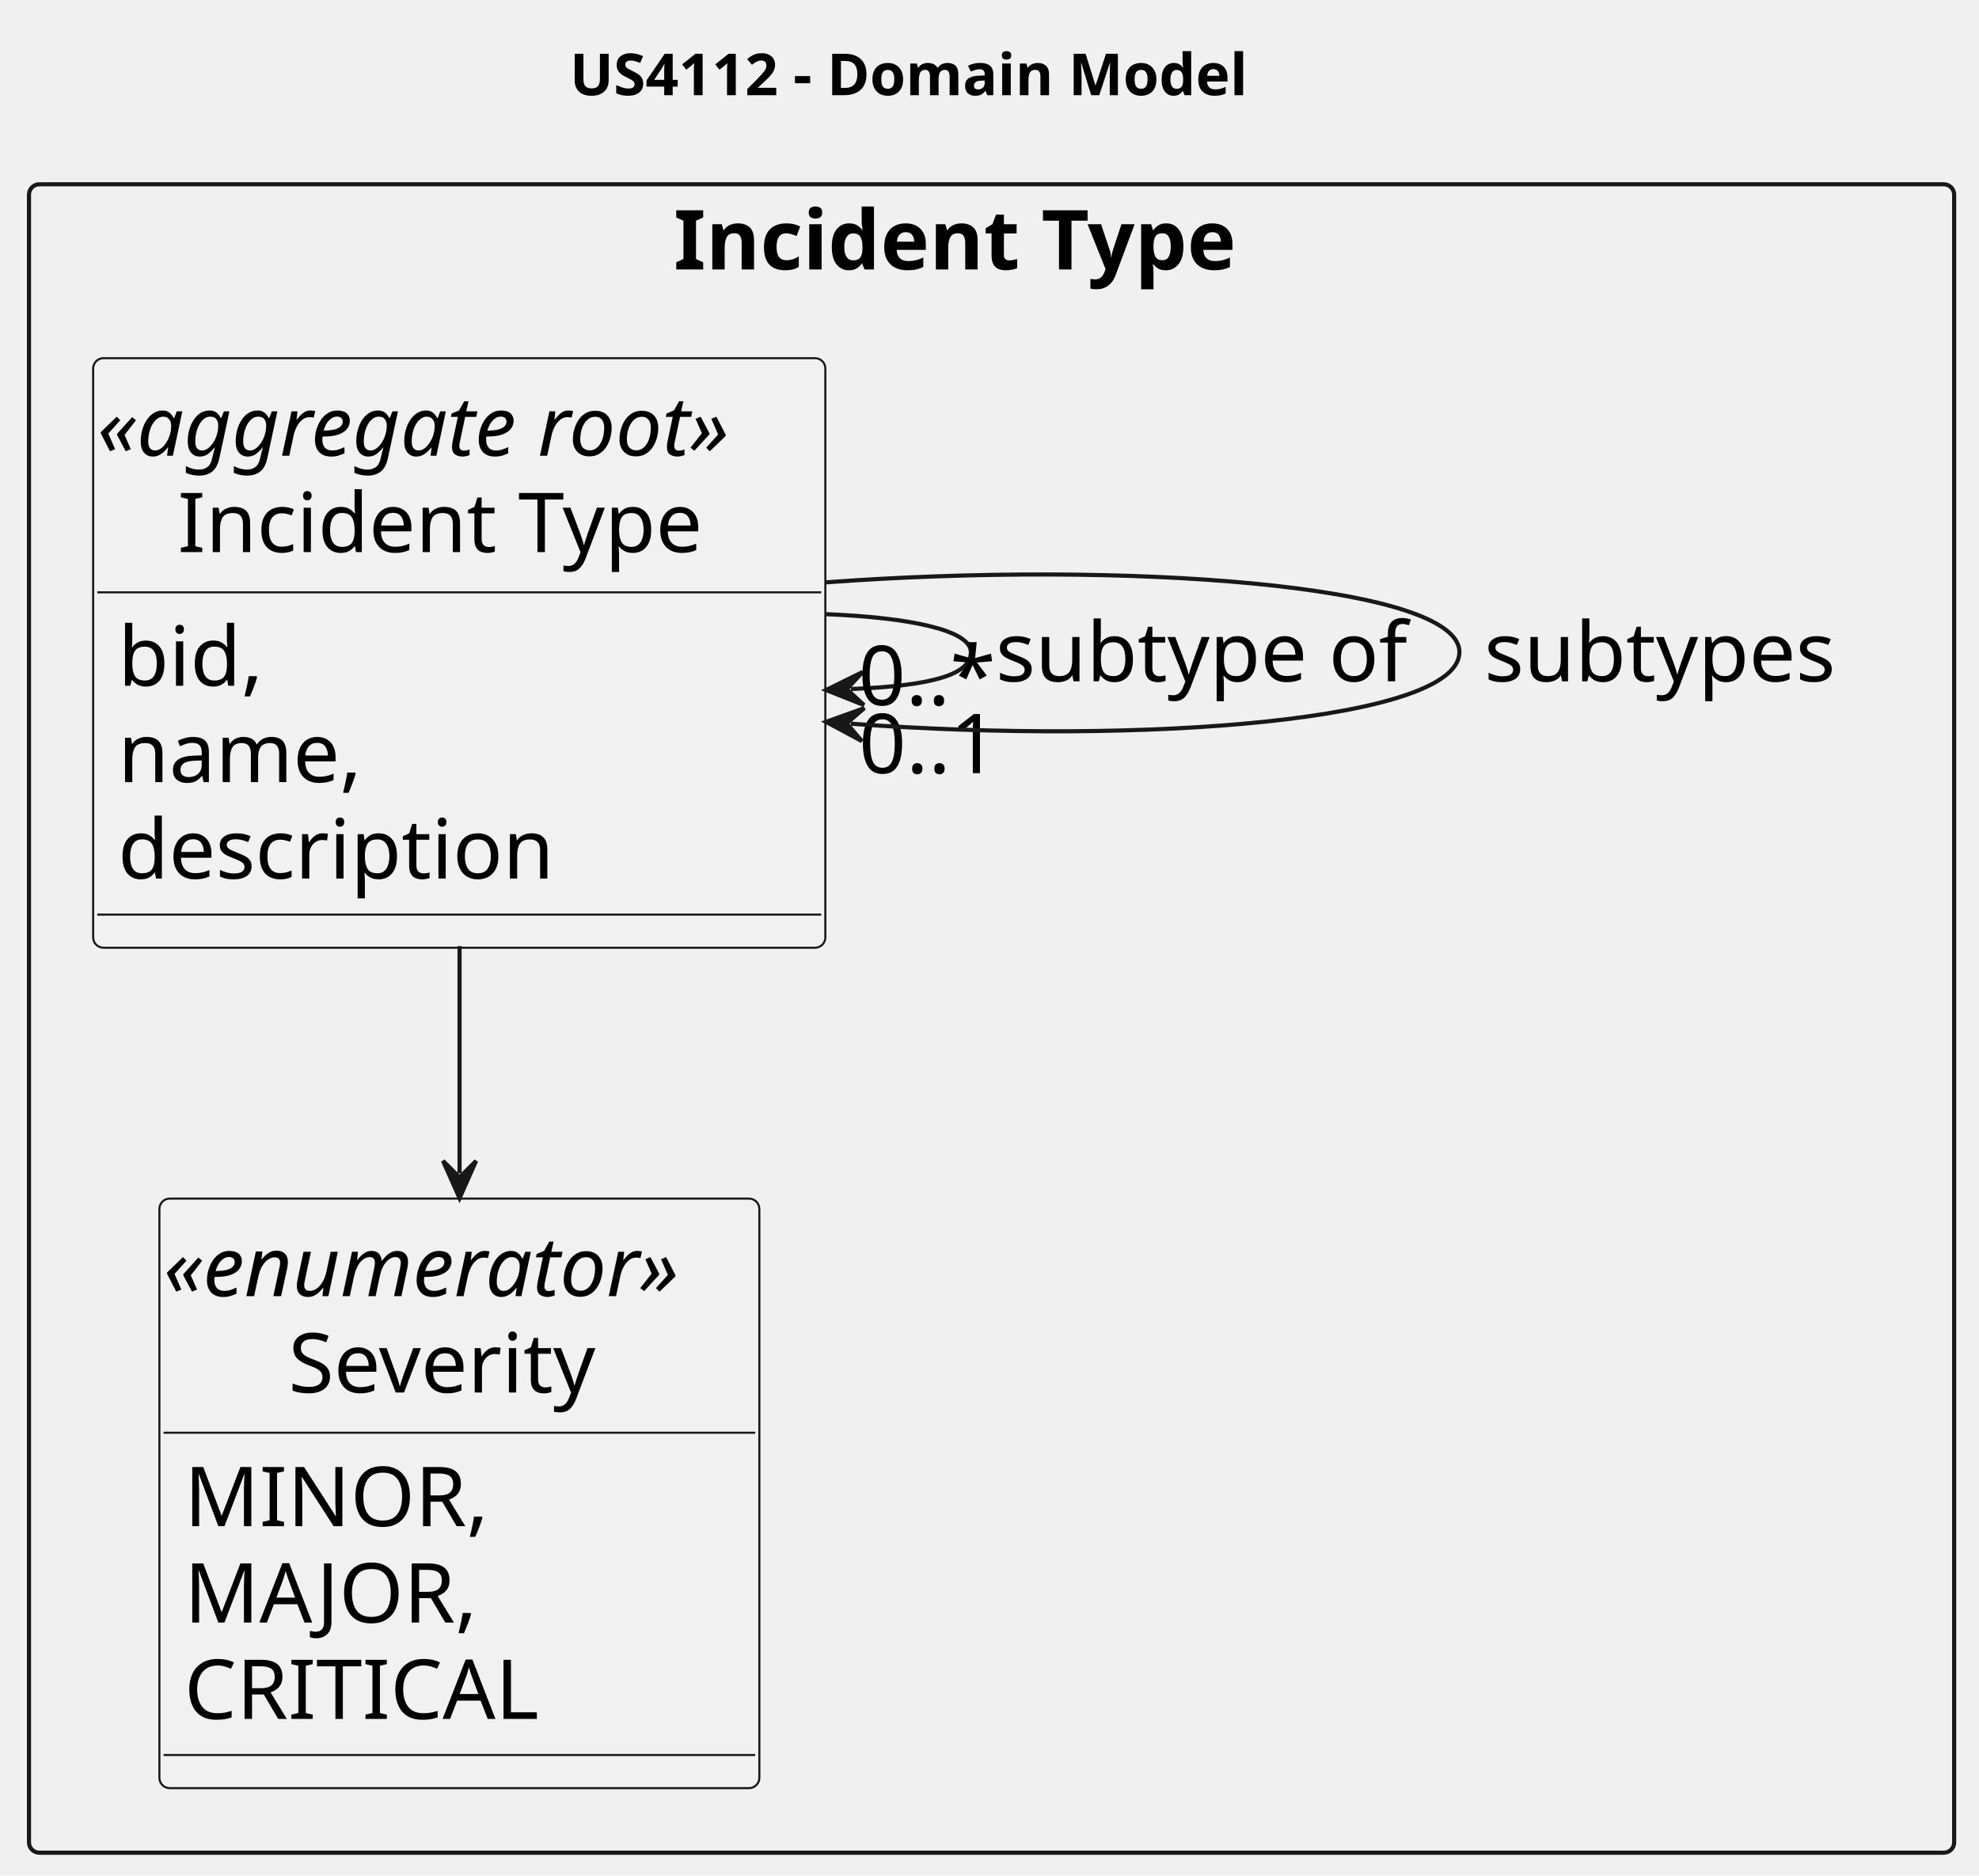
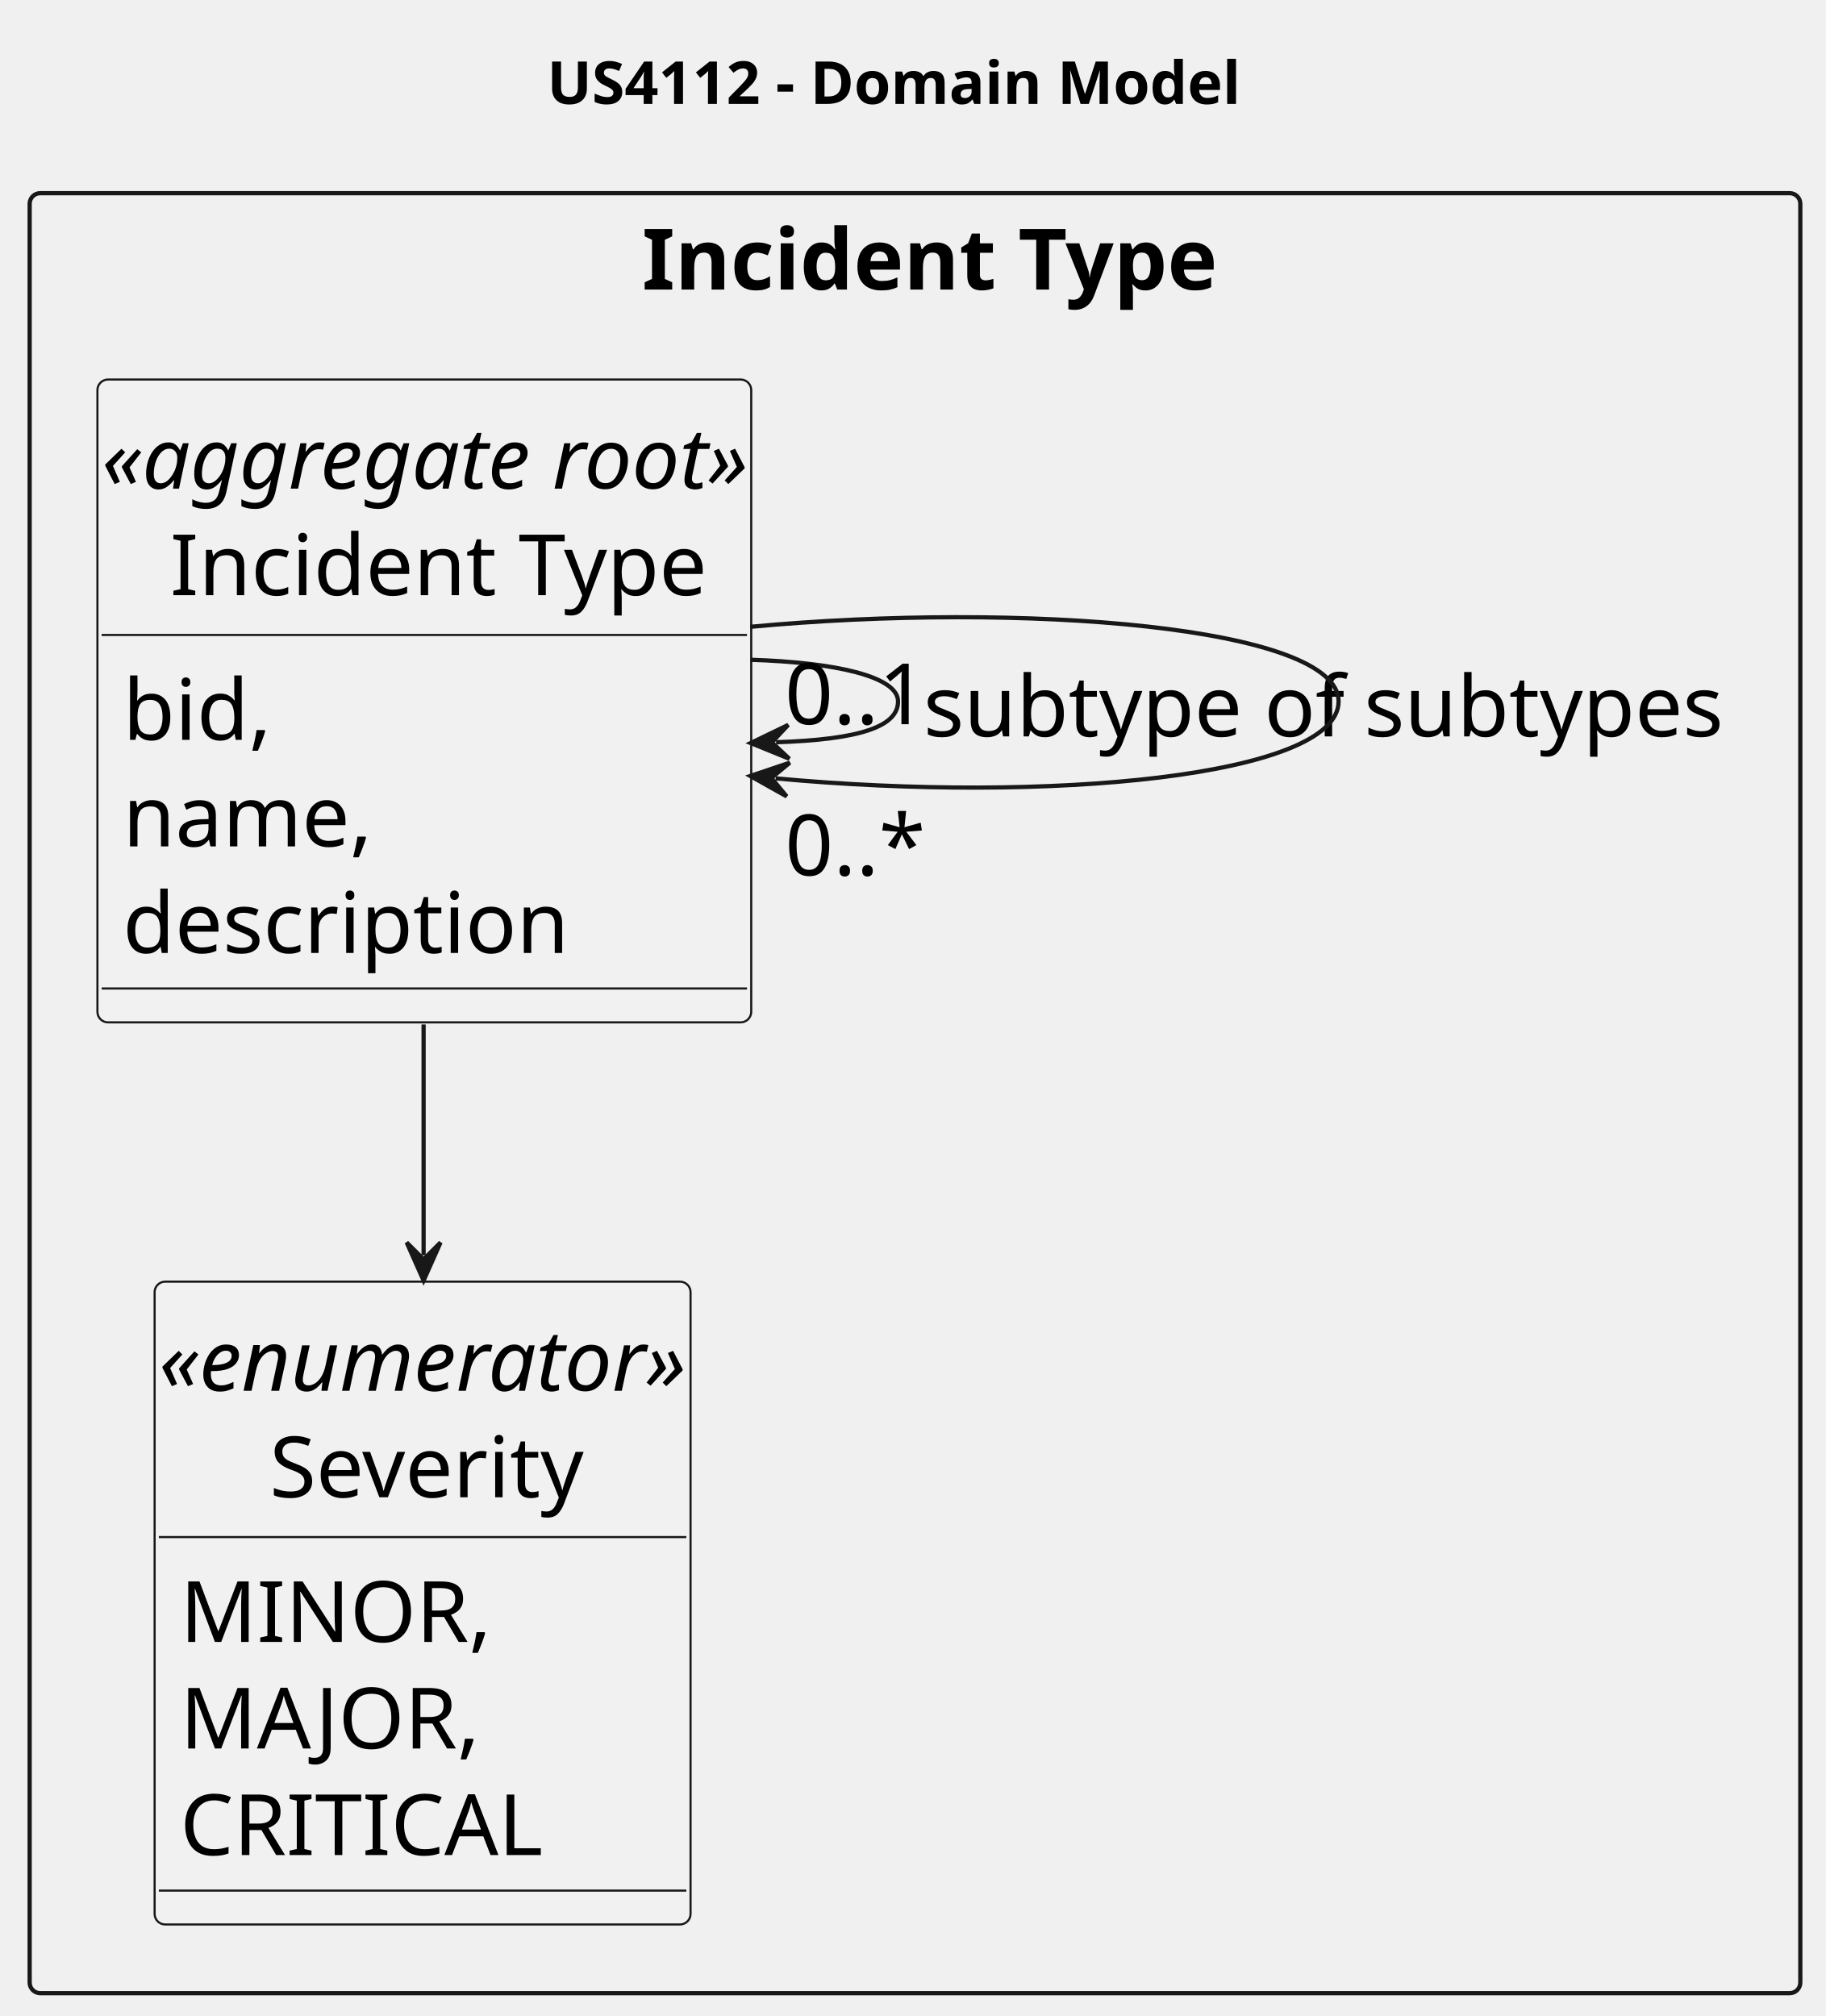
- <svg xmlns="http://www.w3.org/2000/svg" contentStyleType="text/css" data-diagram-type="CLASS" height="453px" preserveAspectRatio="none" style="width:478px;height:453px;background:#F0F0F0;" version="1.1" viewBox="0 0 478 453" width="478px" zoomAndPan="magnify">
+ <svg xmlns="http://www.w3.org/2000/svg" contentStyleType="text/css" data-diagram-type="CLASS" height="476px" preserveAspectRatio="none" style="width:431px;height:476px;background:#F0F0F0;" version="1.1" viewBox="0 0 431 476" width="431px" zoomAndPan="magnify">
  <defs />
  <g>
-     <rect fill="#F0F0F0" height="453" style="stroke:none;stroke-width:1;" width="478" x="0" y="0" />
-     <text fill="#000000" font-family="sans-serif" font-size="14" font-weight="bold" lengthAdjust="spacing" textLength="188.754" x="137.623" y="22.995">US4112 - Domain Model</text>
+     <rect fill="#F0F0F0" height="476" style="stroke:none;stroke-width:1;" width="431" x="0" y="0" />
+     <text fill="#000000" font-family="sans-serif" font-size="14" font-weight="bold" lengthAdjust="spacing" textLength="158.703" x="129.148" y="24.533">US4112 - Domain Model</text>
    <g class="cluster" data-entity="Incident Type" data-source-line="5" data-uid="ent0002" id="cluster_Incident Type">
-       <rect fill="none" height="403" rx="2.5" ry="2.5" style="stroke:#181818;stroke-width:1;" width="465" x="7" y="44.514" />
-       <text fill="#000000" font-family="sans-serif" font-size="20" font-weight="bold" lengthAdjust="spacing" textLength="153.594" x="162.703" y="65.078">Incident Type</text>
+       <rect fill="none" height="425" rx="2.5" ry="2.5" style="stroke:#181818;stroke-width:1;" width="418" x="7" y="45.609" />
+       <text fill="#000000" font-family="sans-serif" font-size="20" font-weight="bold" lengthAdjust="spacing" textLength="128.906" x="151.547" y="68.371">Incident Type</text>
    </g>
    <g class="entity" data-entity="IncidentType" data-source-line="7" data-uid="ent0003" id="entity_IncidentType">
-       <rect fill="#F1F1F1" height="142.406" rx="2.5" ry="2.5" style="stroke:#181818;stroke-width:0.5;" width="176.853" x="22.5" y="86.514" />
-       <text fill="#000000" font-family="sans-serif" font-size="20" font-style="italic" lengthAdjust="spacing" textLength="174.853" x="23.5" y="110.078">«aggregate root»</text>
-       <text fill="#000000" font-family="sans-serif" font-size="20" lengthAdjust="spacing" textLength="136.055" x="42.899" y="133.359">Incident Type</text>
-       <line style="stroke:#181818;stroke-width:0.5;" x1="23.5" x2="198.353" y1="143.076" y2="143.076" />
-       <text fill="#000000" font-family="sans-serif" font-size="20" lengthAdjust="spacing" textLength="37.305" x="28.5" y="165.641">bid,</text>
-       <text fill="#000000" font-family="sans-serif" font-size="20" lengthAdjust="spacing" textLength="63.076" x="28.5" y="188.922">name,</text>
-       <text fill="#000000" font-family="sans-serif" font-size="20" lengthAdjust="spacing" textLength="111.201" x="28.5" y="212.203">description</text>
-       <line style="stroke:#181818;stroke-width:0.5;" x1="23.5" x2="198.353" y1="220.92" y2="220.92" />
+       <rect fill="#F1F1F1" height="151.781" rx="2.5" ry="2.5" style="stroke:#181818;stroke-width:0.5;" width="154.344" x="23" y="89.609" />
+       <text fill="#000000" font-family="sans-serif" font-size="20" font-style="italic" lengthAdjust="spacing" textLength="152.344" x="24" y="115.371">«aggregate root»</text>
+       <text fill="#000000" font-family="sans-serif" font-size="20" lengthAdjust="spacing" textLength="120.068" x="40.138" y="140.527">Incident Type</text>
+       <line style="stroke:#181818;stroke-width:0.5;" x1="24" x2="176.344" y1="149.922" y2="149.922" />
+       <text fill="#000000" font-family="sans-serif" font-size="20" lengthAdjust="spacing" textLength="32.246" x="29" y="174.684">bid,</text>
+       <text fill="#000000" font-family="sans-serif" font-size="20" lengthAdjust="spacing" textLength="55.586" x="29" y="199.84">name,</text>
+       <text fill="#000000" font-family="sans-serif" font-size="20" lengthAdjust="spacing" textLength="96.719" x="29" y="224.996">description</text>
+       <line style="stroke:#181818;stroke-width:0.5;" x1="24" x2="176.344" y1="233.391" y2="233.391" />
    </g>
    <g class="entity" data-entity="Severity" data-source-line="13" data-uid="ent0004" id="entity_Severity">
-       <rect fill="#F1F1F1" height="142.406" rx="2.5" ry="2.5" style="stroke:#181818;stroke-width:0.5;" width="144.91" x="38.5" y="289.514" />
-       <text fill="#000000" font-family="sans-serif" font-size="20" font-style="italic" lengthAdjust="spacing" textLength="142.91" x="39.5" y="313.078">«enumerator»</text>
-       <text fill="#000000" font-family="sans-serif" font-size="20" lengthAdjust="spacing" textLength="82.598" x="69.656" y="336.359">Severity</text>
-       <line style="stroke:#181818;stroke-width:0.5;" x1="39.5" x2="182.41" y1="346.076" y2="346.076" />
-       <text fill="#000000" font-family="sans-serif" font-size="20" lengthAdjust="spacing" textLength="74.111" x="44.5" y="368.641">MINOR,</text>
-       <text fill="#000000" font-family="sans-serif" font-size="20" lengthAdjust="spacing" textLength="72.832" x="44.5" y="391.922">MAJOR,</text>
-       <text fill="#000000" font-family="sans-serif" font-size="20" lengthAdjust="spacing" textLength="90.664" x="44.5" y="415.203">CRITICAL</text>
-       <line style="stroke:#181818;stroke-width:0.5;" x1="39.5" x2="182.41" y1="423.92" y2="423.92" />
+       <rect fill="#F1F1F1" height="151.781" rx="2.5" ry="2.5" style="stroke:#181818;stroke-width:0.5;" width="126.522" x="36.5" y="302.609" />
+       <text fill="#000000" font-family="sans-serif" font-size="20" font-style="italic" lengthAdjust="spacing" textLength="124.522" x="37.5" y="328.371">«enumerator»</text>
+       <text fill="#000000" font-family="sans-serif" font-size="20" lengthAdjust="spacing" textLength="72.246" x="63.638" y="353.527">Severity</text>
+       <line style="stroke:#181818;stroke-width:0.5;" x1="37.5" x2="162.022" y1="362.922" y2="362.922" />
+       <text fill="#000000" font-family="sans-serif" font-size="20" lengthAdjust="spacing" textLength="72.217" x="42.5" y="387.684">MINOR,</text>
+       <text fill="#000000" font-family="sans-serif" font-size="20" lengthAdjust="spacing" textLength="75.557" x="42.5" y="412.84">MAJOR,</text>
+       <text fill="#000000" font-family="sans-serif" font-size="20" lengthAdjust="spacing" textLength="91.123" x="42.5" y="437.996">CRITICAL</text>
+       <line style="stroke:#181818;stroke-width:0.5;" x1="37.5" x2="162.022" y1="446.391" y2="446.391" />
    </g>
    <g class="link" data-entity-1="IncidentType" data-entity-2="Severity" data-source-line="19" data-uid="lnk5" id="link_IncidentType_Severity">
-       <path codeLine="19" d="M111,228.534 C111,248.244 111,263.684 111,283.404" fill="none" id="IncidentType-to-Severity" style="stroke:#181818;stroke-width:1;" />
-       <polygon fill="#181818" points="111,289.404,115,280.404,111,284.404,107,280.404,111,289.404" style="stroke:#181818;stroke-width:1;" />
+       <path codeLine="19" d="M100,241.889 C100,261.539 100,276.709 100,296.359" fill="none" id="IncidentType-to-Severity" style="stroke:#181818;stroke-width:1;" />
+       <polygon fill="#181818" points="100,302.359,104,293.359,100,297.359,96,293.359,100,302.359" style="stroke:#181818;stroke-width:1;" />
    </g>
    <g class="link" data-entity-1="IncidentType" data-entity-2="IncidentType" data-source-line="20" data-uid="lnk6" id="link_IncidentType_IncidentType">
-       <path codeLine="20" d="M199.53,148.354 C219.71,149.164 234.5,152.214 234.5,157.514 C234.5,162.814 225.705,165.623 205.525,166.433" fill="none" id="IncidentType-to-IncidentType" style="stroke:#181818;stroke-width:1;" />
-       <polygon fill="#181818" points="199.53,166.674,208.683,170.31,204.526,166.473,208.362,162.316,199.53,166.674" style="stroke:#181818;stroke-width:1;" />
-       <text fill="#000000" font-family="sans-serif" font-size="20" lengthAdjust="spacing" textLength="106.103" x="240.5" y="164.578">subtype of</text>
-       <text fill="#000000" font-family="sans-serif" font-size="20" lengthAdjust="spacing" textLength="38.164" x="207.438" y="186.751">0..1</text>
+       <path codeLine="20" d="M177.21,155.779 C197.06,156.409 212,159.679 212,165.609 C212,171.539 203.057,174.619 183.207,175.249" fill="none" id="IncidentType-to-IncidentType" style="stroke:#181818;stroke-width:1;" />
+       <polygon fill="#181818" points="177.21,175.439,186.332,179.152,182.208,175.281,186.079,171.156,177.21,175.439" style="stroke:#181818;stroke-width:1;" />
+       <text fill="#000000" font-family="sans-serif" font-size="20" lengthAdjust="spacing" textLength="92.285" x="218" y="173.871">subtype of</text>
+       <text fill="#000000" font-family="sans-serif" font-size="20" lengthAdjust="spacing" textLength="33.359" x="185.264" y="170.988">0..1</text>
    </g>
    <g class="link" data-entity-1="IncidentType" data-entity-2="IncidentType" data-source-line="21" data-uid="lnk7" id="link_IncidentType_IncidentType">
-       <path codeLine="21" d="M199.51,140.664 C270.52,135.414 352.5,141.034 352.5,157.514 C352.5,173.994 276.504,180.056 205.494,174.806" fill="none" id="IncidentType-to-IncidentType-1" style="stroke:#181818;stroke-width:1;" />
-       <polygon fill="#181818" points="199.51,174.364,208.191,179.016,204.496,174.732,208.78,171.038,199.51,174.364" style="stroke:#181818;stroke-width:1;" />
-       <text fill="#000000" font-family="sans-serif" font-size="20" lengthAdjust="spacing" textLength="90.889" x="358.5" y="164.578">subtypes</text>
-       <text fill="#000000" font-family="sans-serif" font-size="20" lengthAdjust="spacing" textLength="35.44" x="207.317" y="170.316">0..*</text>
+       <path codeLine="21" d="M177.12,147.999 C241.27,142.009 316,147.879 316,165.609 C316,183.339 247.244,189.767 183.094,183.777" fill="none" id="IncidentType-to-IncidentType-1" style="stroke:#181818;stroke-width:1;" />
+       <polygon fill="#181818" points="177.12,183.219,185.709,188.039,182.098,183.684,186.453,180.073,177.12,183.219" style="stroke:#181818;stroke-width:1;" />
+       <text fill="#000000" font-family="sans-serif" font-size="20" lengthAdjust="spacing" textLength="80.049" x="322" y="173.871">subtypes</text>
+       <text fill="#000000" font-family="sans-serif" font-size="20" lengthAdjust="spacing" textLength="30.02" x="185.31" y="206.679">0..*</text>
    </g>
  </g>
</svg>
